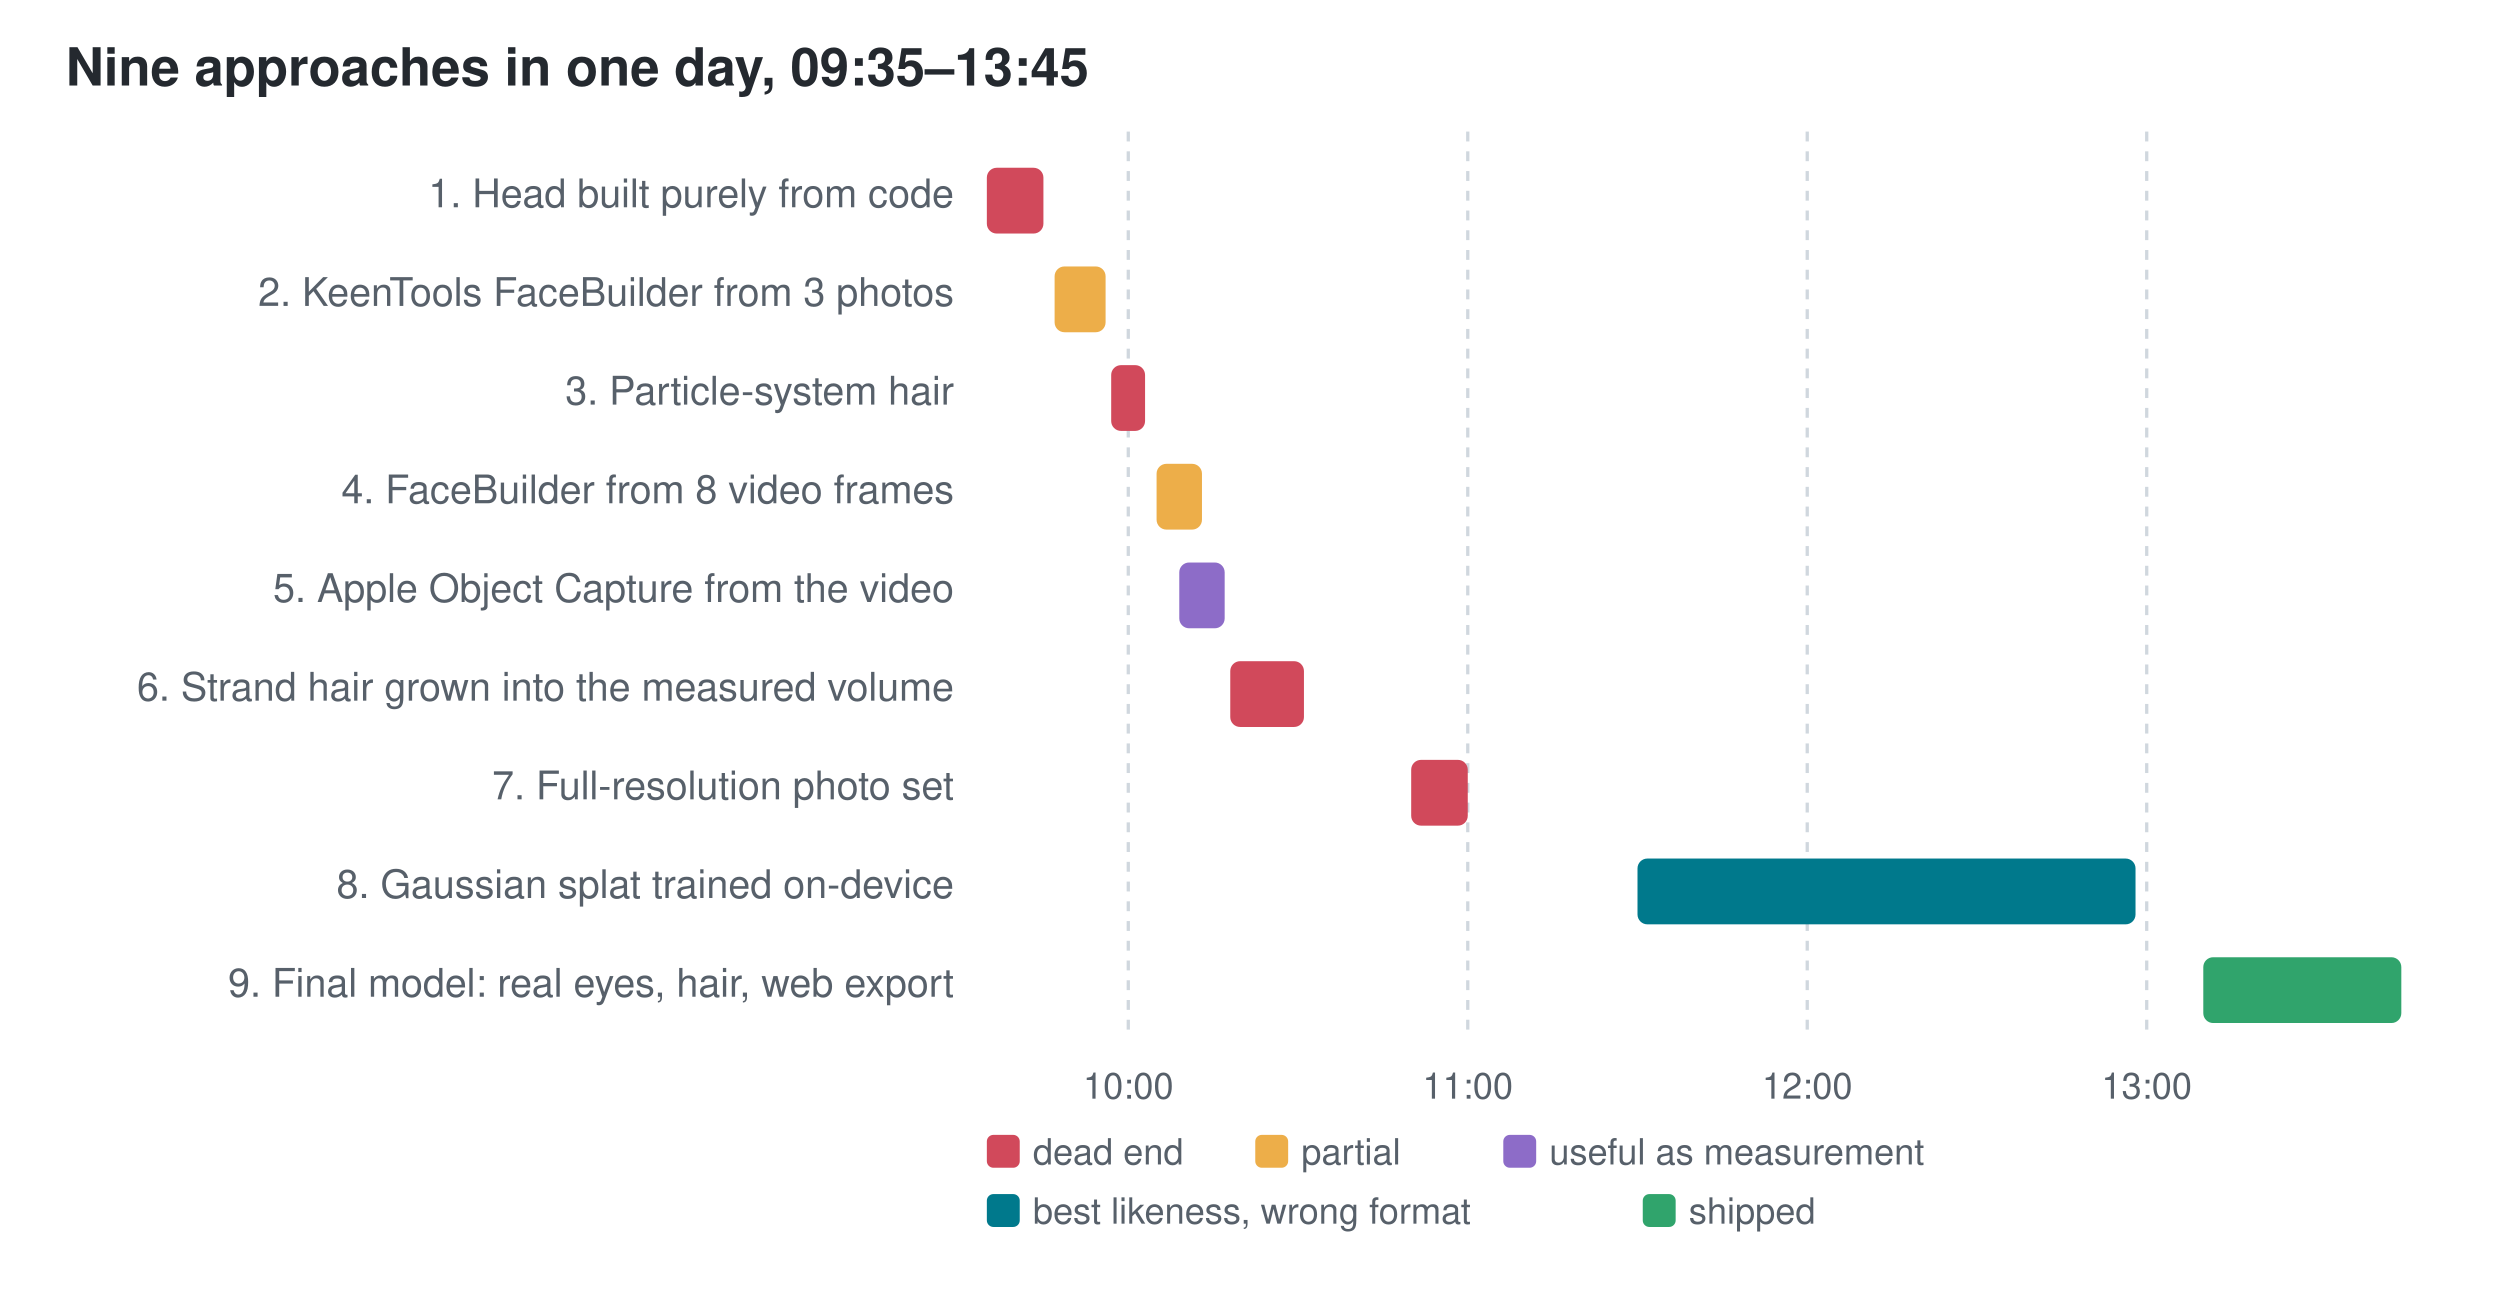
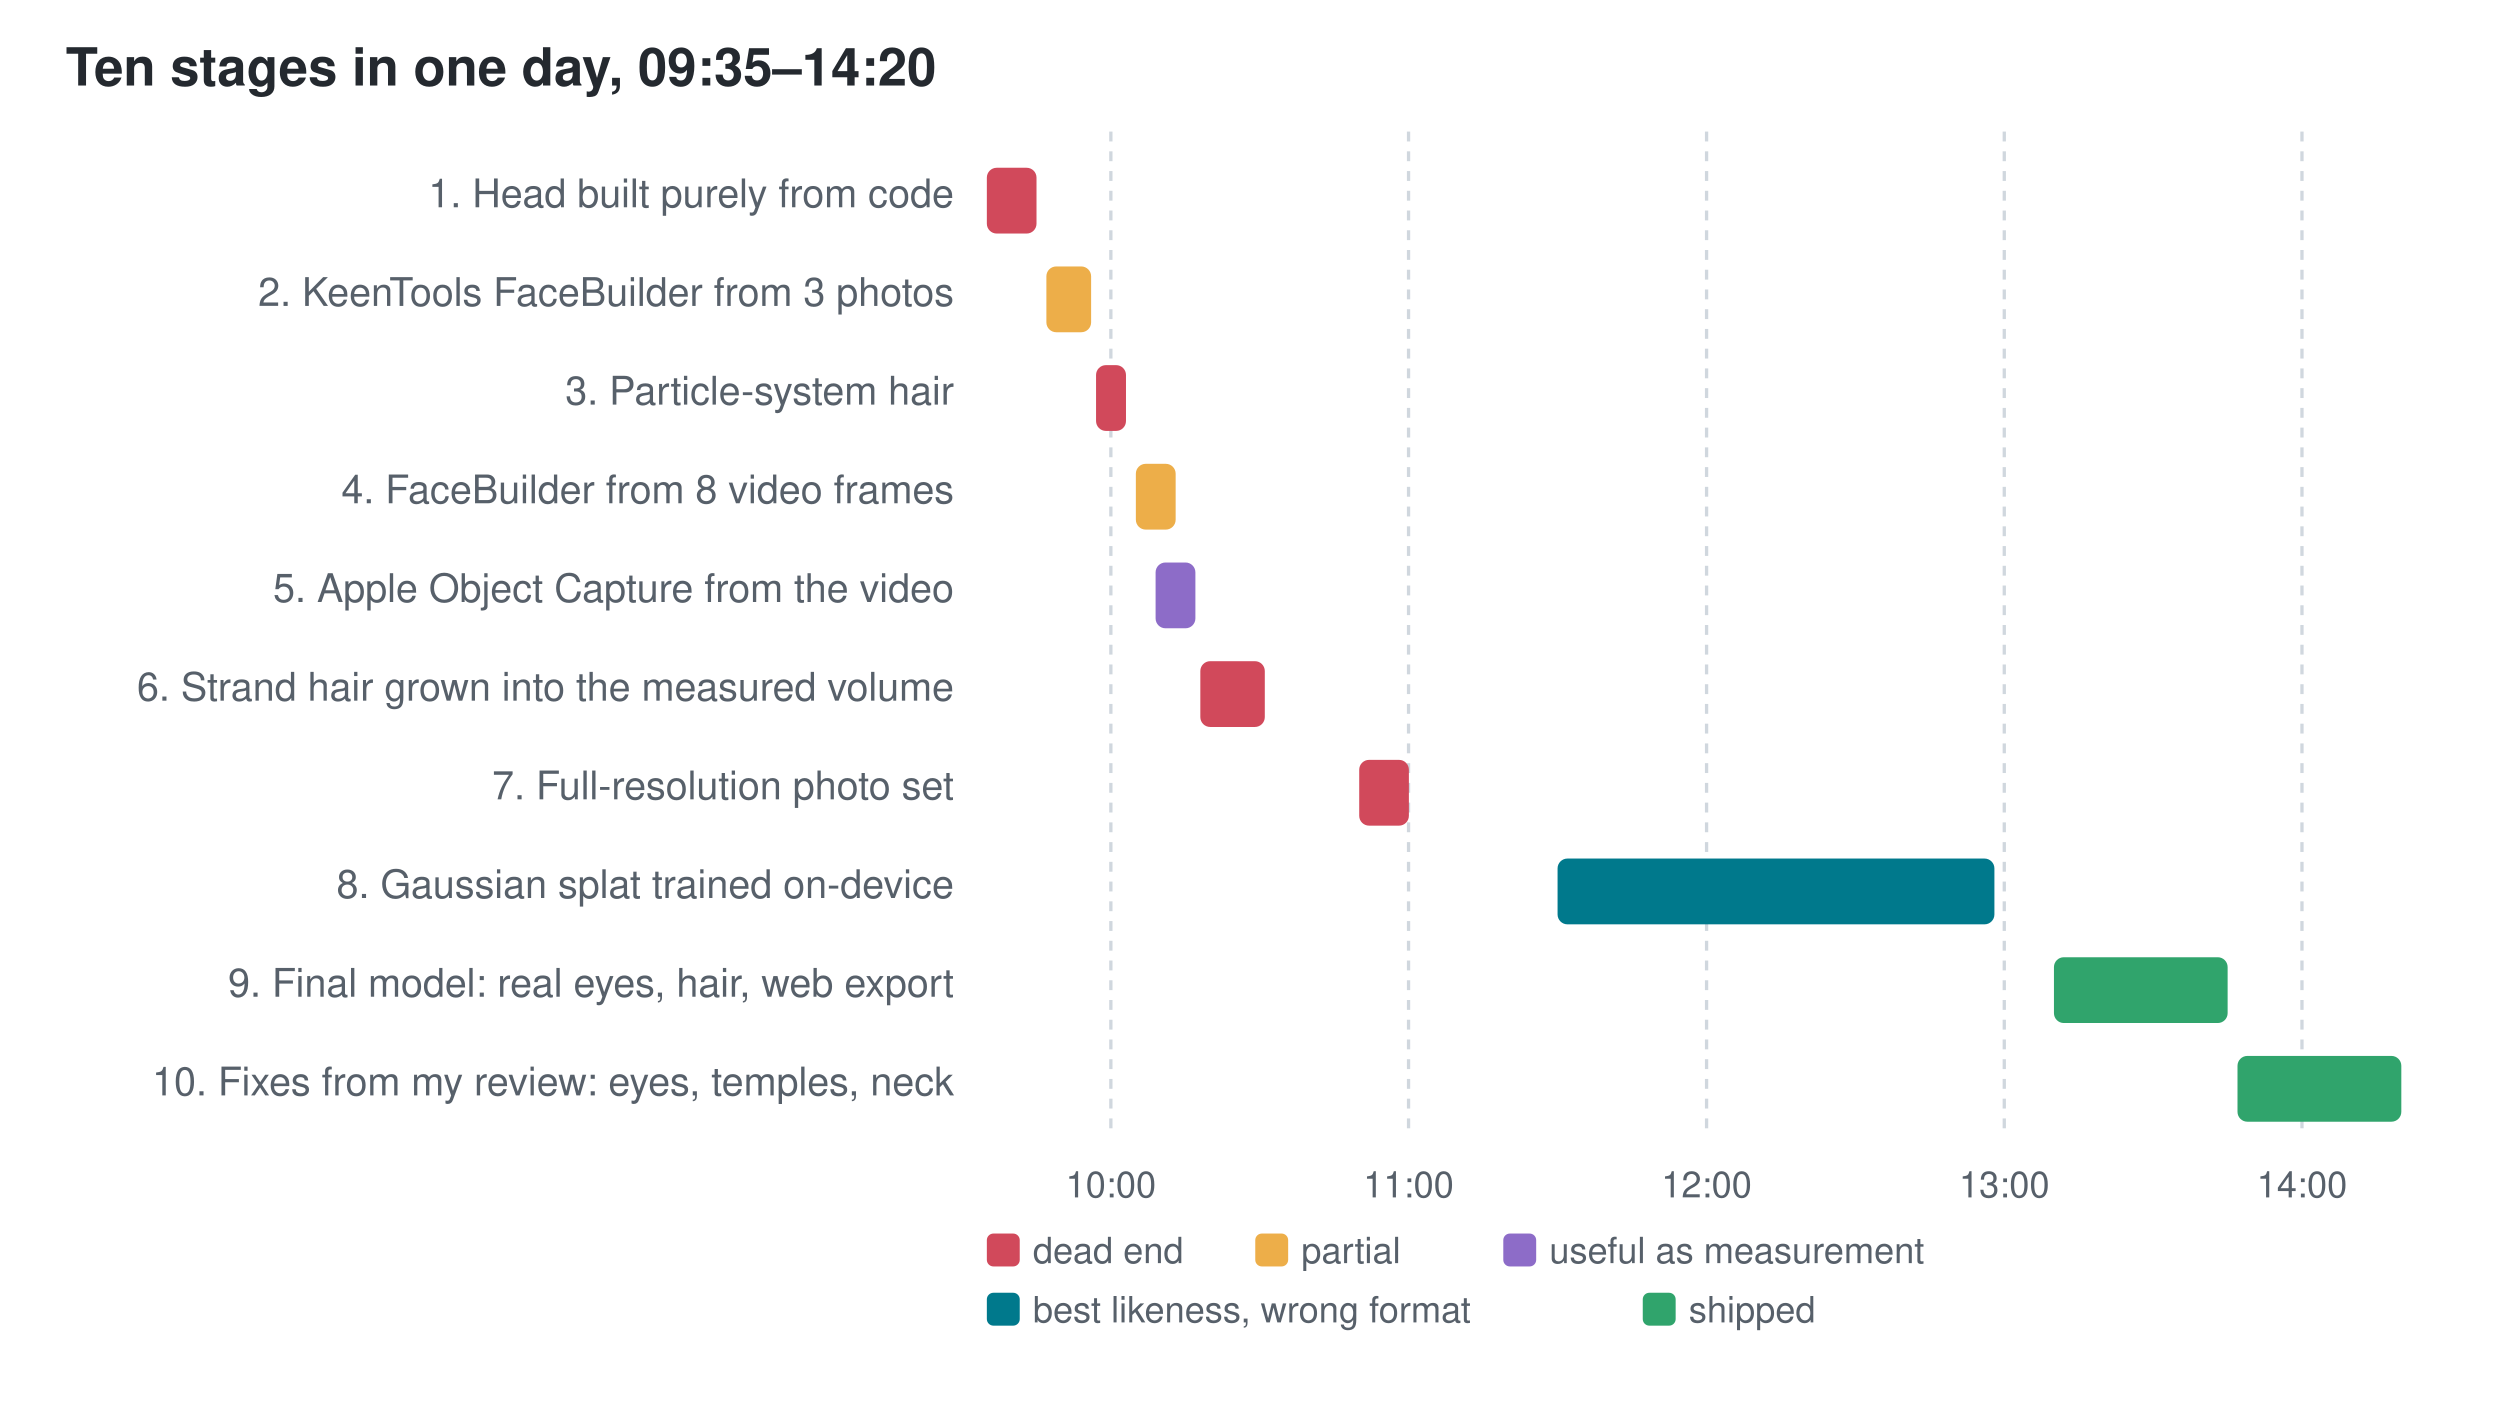
- <svg xmlns="http://www.w3.org/2000/svg" viewBox="0 0 760 396" width="760" height="396" font-family="-apple-system, Segoe UI, Helvetica, Arial, sans-serif">
+ <svg xmlns="http://www.w3.org/2000/svg" viewBox="0 0 760 426" width="760" height="426" font-family="-apple-system, Segoe UI, Helvetica, Arial, sans-serif">
  <style>text{fill:#57606a} .t{fill:#24292f;font-weight:600}@media (prefers-color-scheme: dark){text{fill:#9aa4ae} .t{fill:#e6edf3} .g{stroke:#30363d}}</style>
-   <text class="t" x="20" y="26" font-size="16">Nine approaches in one day, 09:35–13:45</text>
-   <line class="g" x1="343.0" x2="343.0" y1="40" y2="316" stroke="#d0d7de" stroke-dasharray="3 3" />
-   <text x="343.0" y="334" font-size="11" text-anchor="middle">10:00</text>
-   <line class="g" x1="446.2" x2="446.2" y1="40" y2="316" stroke="#d0d7de" stroke-dasharray="3 3" />
-   <text x="446.2" y="334" font-size="11" text-anchor="middle">11:00</text>
-   <line class="g" x1="549.4" x2="549.4" y1="40" y2="316" stroke="#d0d7de" stroke-dasharray="3 3" />
-   <text x="549.4" y="334" font-size="11" text-anchor="middle">12:00</text>
-   <line class="g" x1="652.6" x2="652.6" y1="40" y2="316" stroke="#d0d7de" stroke-dasharray="3 3" />
-   <text x="652.6" y="334" font-size="11" text-anchor="middle">13:00</text>
+   <text class="t" x="20" y="26" font-size="16">Ten stages in one day, 09:35–14:20</text>
+   <line class="g" x1="337.7" x2="337.7" y1="40" y2="346" stroke="#d0d7de" stroke-dasharray="3 3" />
+   <text x="337.7" y="364" font-size="11" text-anchor="middle">10:00</text>
+   <line class="g" x1="428.2" x2="428.2" y1="40" y2="346" stroke="#d0d7de" stroke-dasharray="3 3" />
+   <text x="428.2" y="364" font-size="11" text-anchor="middle">11:00</text>
+   <line class="g" x1="518.8" x2="518.8" y1="40" y2="346" stroke="#d0d7de" stroke-dasharray="3 3" />
+   <text x="518.8" y="364" font-size="11" text-anchor="middle">12:00</text>
+   <line class="g" x1="609.3" x2="609.3" y1="40" y2="346" stroke="#d0d7de" stroke-dasharray="3 3" />
+   <text x="609.3" y="364" font-size="11" text-anchor="middle">13:00</text>
+   <line class="g" x1="699.8" x2="699.8" y1="40" y2="346" stroke="#d0d7de" stroke-dasharray="3 3" />
+   <text x="699.8" y="364" font-size="11" text-anchor="middle">14:00</text>
  <text x="290" y="63" font-size="12" text-anchor="end">1. Head built purely from code</text>
-   <rect x="300.0" y="51" width="17.2" height="20" rx="3" fill="#d1495b" />
+   <rect x="300.0" y="51" width="15.1" height="20" rx="3" fill="#d1495b" />
  <text x="290" y="93" font-size="12" text-anchor="end">2. KeenTools FaceBuilder from 3 photos</text>
-   <rect x="320.6" y="81" width="15.5" height="20" rx="3" fill="#edae49" />
+   <rect x="318.1" y="81" width="13.6" height="20" rx="3" fill="#edae49" />
  <text x="290" y="123" font-size="12" text-anchor="end">3. Particle-system hair</text>
-   <rect x="337.8" y="111" width="10.3" height="20" rx="3" fill="#d1495b" />
+   <rect x="333.2" y="111" width="9.1" height="20" rx="3" fill="#d1495b" />
  <text x="290" y="153" font-size="12" text-anchor="end">4. FaceBuilder from 8 video frames</text>
-   <rect x="351.6" y="141" width="13.8" height="20" rx="3" fill="#edae49" />
+   <rect x="345.3" y="141" width="12.1" height="20" rx="3" fill="#edae49" />
  <text x="290" y="183" font-size="12" text-anchor="end">5. Apple Object Capture from the video</text>
-   <rect x="358.5" y="171" width="13.8" height="20" rx="3" fill="#8d6cc8" />
+   <rect x="351.3" y="171" width="12.1" height="20" rx="3" fill="#8d6cc8" />
  <text x="290" y="213" font-size="12" text-anchor="end">6. Strand hair grown into the measured volume</text>
-   <rect x="374.0" y="201" width="22.4" height="20" rx="3" fill="#d1495b" />
+   <rect x="364.9" y="201" width="19.6" height="20" rx="3" fill="#d1495b" />
  <text x="290" y="243" font-size="12" text-anchor="end">7. Full-resolution photo set</text>
-   <rect x="429.0" y="231" width="17.2" height="20" rx="3" fill="#d1495b" />
+   <rect x="413.2" y="231" width="15.1" height="20" rx="3" fill="#d1495b" />
  <text x="290" y="273" font-size="12" text-anchor="end">8. Gaussian splat trained on-device</text>
-   <rect x="497.8" y="261" width="151.4" height="20" rx="3" fill="#00798c" />
+   <rect x="473.5" y="261" width="132.8" height="20" rx="3" fill="#00798c" />
  <text x="290" y="303" font-size="12" text-anchor="end">9. Final model: real eyes, hair, web export</text>
-   <rect x="669.8" y="291" width="60.2" height="20" rx="3" fill="#30a46c" />
-   <rect x="300" y="345" width="10" height="10" rx="2" fill="#d1495b" />
-   <text x="314" y="354" font-size="11">dead end</text>
-   <rect x="381.6" y="345" width="10" height="10" rx="2" fill="#edae49" />
-   <text x="395.6" y="354" font-size="11">partial</text>
-   <rect x="457.0" y="345" width="10" height="10" rx="2" fill="#8d6cc8" />
-   <text x="471.0" y="354" font-size="11">useful as measurement</text>
-   <rect x="300" y="363" width="10" height="10" rx="2" fill="#00798c" />
-   <text x="314" y="372" font-size="11">best likeness, wrong format</text>
-   <rect x="499.4" y="363" width="10" height="10" rx="2" fill="#30a46c" />
-   <text x="513.4" y="372" font-size="11">shipped</text>
+   <rect x="624.4" y="291" width="52.8" height="20" rx="3" fill="#30a46c" />
+   <text x="290" y="333" font-size="12" text-anchor="end">10. Fixes from my review: eyes, temples, neck</text>
+   <rect x="680.2" y="321" width="49.8" height="20" rx="3" fill="#30a46c" />
+   <rect x="300" y="375" width="10" height="10" rx="2" fill="#d1495b" />
+   <text x="314" y="384" font-size="11">dead end</text>
+   <rect x="381.6" y="375" width="10" height="10" rx="2" fill="#edae49" />
+   <text x="395.6" y="384" font-size="11">partial</text>
+   <rect x="457.0" y="375" width="10" height="10" rx="2" fill="#8d6cc8" />
+   <text x="471.0" y="384" font-size="11">useful as measurement</text>
+   <rect x="300" y="393" width="10" height="10" rx="2" fill="#00798c" />
+   <text x="314" y="402" font-size="11">best likeness, wrong format</text>
+   <rect x="499.4" y="393" width="10" height="10" rx="2" fill="#30a46c" />
+   <text x="513.4" y="402" font-size="11">shipped</text>
</svg>
